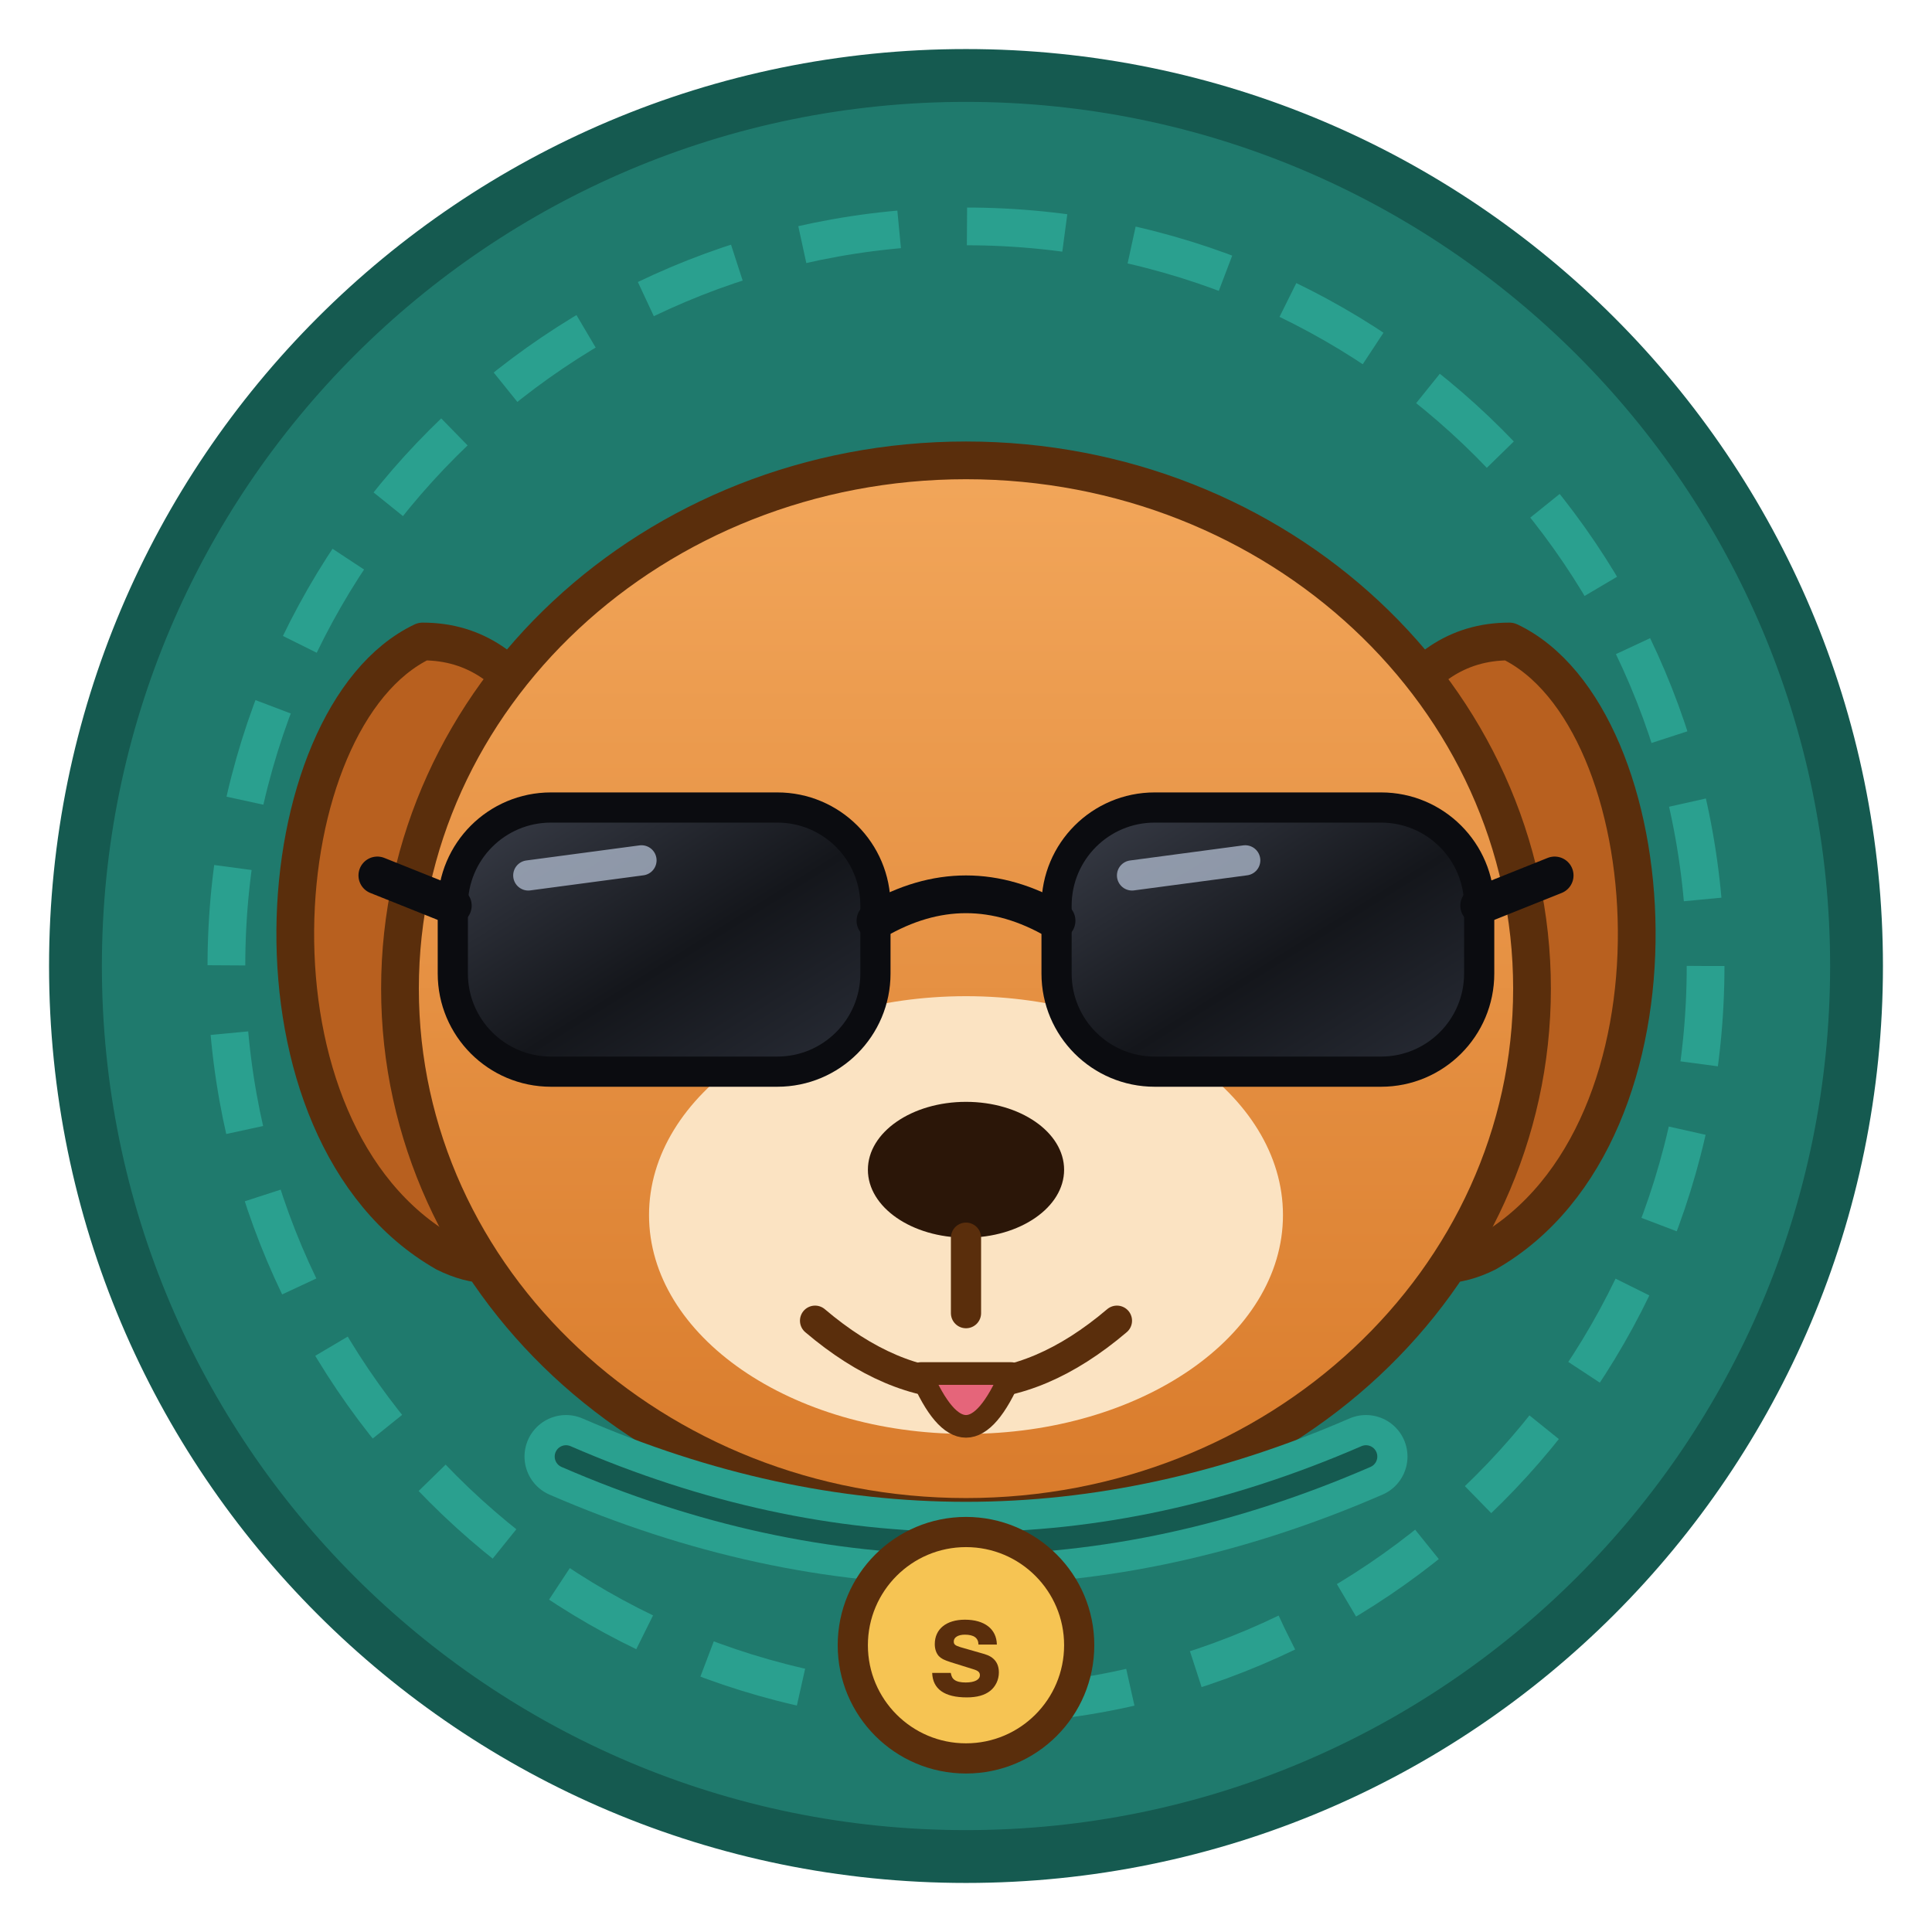
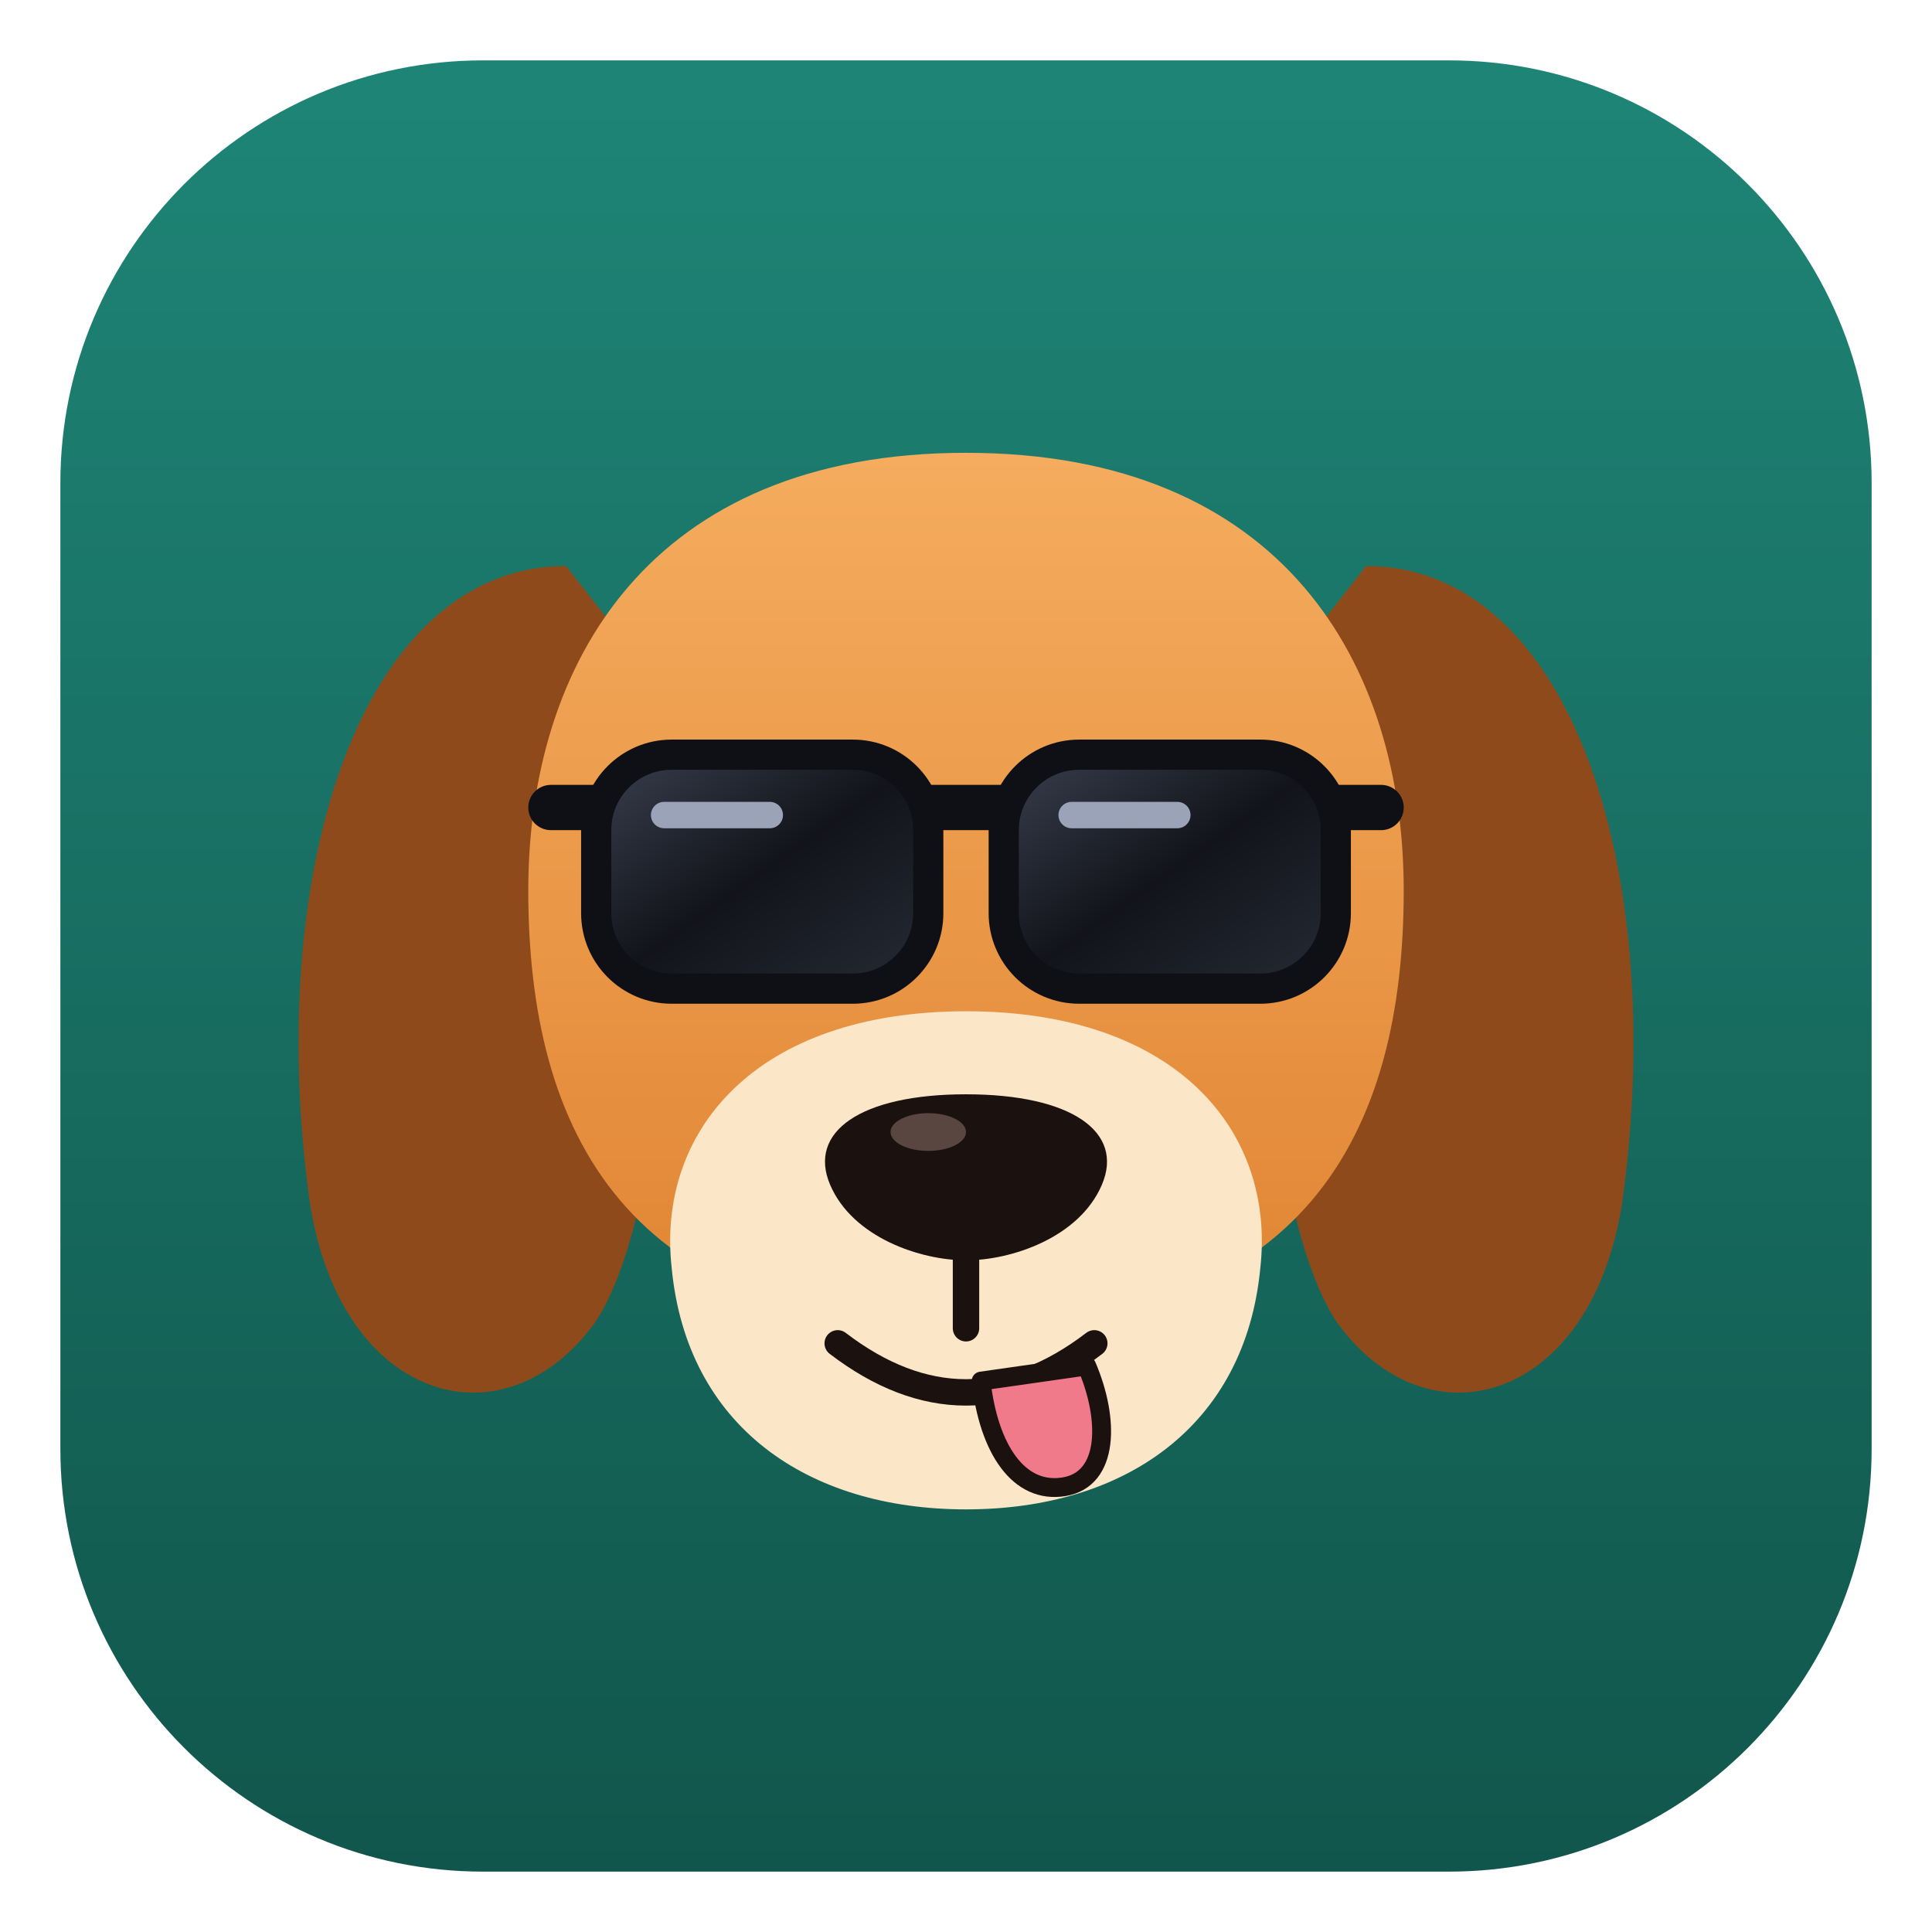
<svg xmlns="http://www.w3.org/2000/svg" viewBox="0 0 512 512" width="512" height="512">
  <defs>
+     <linearGradient id="bg" x1="0" y1="0" x2="0" y2="1">
+       <stop offset="0" stop-color="#1E8576" />
+       <stop offset="1" stop-color="#11564C" />
+     </linearGradient>
    <linearGradient id="fur" x1="0" y1="0" x2="0" y2="1">
-       <stop offset="0" stop-color="#F2A65A" />
-       <stop offset="1" stop-color="#D97B2B" />
+       <stop offset="0" stop-color="#F5AC5E" />
+       <stop offset="1" stop-color="#E08533" />
    </linearGradient>
-     <linearGradient id="glass" x1="0" y1="0" x2="1" y2="1">
-       <stop offset="0" stop-color="#3B3F4A" />
-       <stop offset="0.55" stop-color="#14161B" />
-       <stop offset="1" stop-color="#2A2E38" />
+     <linearGradient id="lens" x1="0" y1="0" x2="1" y2="1">
+       <stop offset="0" stop-color="#3A4050" />
+       <stop offset="0.5" stop-color="#12141A" />
+       <stop offset="1" stop-color="#262B36" />
    </linearGradient>
  </defs>
-   <circle cx="256" cy="256" r="236" fill="#1F7A6D" />
-   <circle cx="256" cy="256" r="236" fill="none" stroke="#155A50" stroke-width="14" />
-   <circle cx="256" cy="256" r="196" fill="none" stroke="#2AA08F" stroke-width="10" stroke-dasharray="26 18" />
-   <path d="M112 170 C 70 190, 62 300, 118 332 C 150 348, 172 300, 160 240 C 152 200, 140 170, 112 170 Z" fill="#B8601F" stroke="#5A2E0C" stroke-width="10" stroke-linejoin="round" />
-   <path d="M400 170 C 442 190, 450 300, 394 332 C 362 348, 340 300, 352 240 C 360 200, 372 170, 400 170 Z" fill="#B8601F" stroke="#5A2E0C" stroke-width="10" stroke-linejoin="round" />
-   <ellipse cx="256" cy="262" rx="150" ry="140" fill="url(#fur)" stroke="#5A2E0C" stroke-width="10" />
-   <ellipse cx="256" cy="322" rx="84" ry="58" fill="#FBE3C2" />
-   <rect x="120" y="214" width="112" height="70" rx="26" fill="url(#glass)" stroke="#0B0C10" stroke-width="8" />
-   <rect x="280" y="214" width="112" height="70" rx="26" fill="url(#glass)" stroke="#0B0C10" stroke-width="8" />
-   <path d="M232 244 Q 256 230 280 244" fill="none" stroke="#0B0C10" stroke-width="10" stroke-linecap="round" />
-   <path d="M120 240 L 100 232" stroke="#0B0C10" stroke-width="10" stroke-linecap="round" />
-   <path d="M392 240 L 412 232" stroke="#0B0C10" stroke-width="10" stroke-linecap="round" />
-   <path d="M140 232 L 170 228" stroke="#A9B4C7" stroke-width="8" stroke-linecap="round" opacity="0.8" />
-   <path d="M300 232 L 330 228" stroke="#A9B4C7" stroke-width="8" stroke-linecap="round" opacity="0.8" />
-   <ellipse cx="256" cy="310" rx="26" ry="18" fill="#2B1608" />
-   <path d="M256 328 L 256 348" stroke="#5A2E0C" stroke-width="8" stroke-linecap="round" />
-   <path d="M216 350 Q 256 384 296 350" fill="none" stroke="#5A2E0C" stroke-width="8" stroke-linecap="round" />
-   <path d="M244 364 Q 256 392 268 364 Z" fill="#E5657A" stroke="#5A2E0C" stroke-width="6" stroke-linejoin="round" />
-   <path d="M150 386 Q 256 432 362 386" fill="none" stroke="#2AA08F" stroke-width="22" stroke-linecap="round" />
-   <path d="M150 386 Q 256 432 362 386" fill="none" stroke="#155A50" stroke-width="6" stroke-linecap="round" />
-   <circle cx="256" cy="436" r="30" fill="#F6C453" stroke="#5A2E0C" stroke-width="8" />
-   <text x="256" y="449" font-family="Helvetica, Arial, sans-serif" font-weight="700" font-size="36" text-anchor="middle" fill="#5A2E0C">s</text>
+   <rect x="16" y="16" width="480" height="480" rx="112" fill="url(#bg)" />
+   <path d="M150 150 C 96 150, 70 230, 82 318 C 90 372, 134 384, 158 350 C 176 322, 178 250, 186 196 Z" fill="#8E4A1A" />
+   <path d="M362 150 C 416 150, 442 230, 430 318 C 422 372, 378 384, 354 350 C 336 322, 334 250, 326 196 Z" fill="#8E4A1A" />
+   <path d="M256 120 C 340 120, 372 176, 372 236 C 372 300, 346 352, 256 352 C 166 352, 140 300, 140 236 C 140 176, 172 120, 256 120 Z" fill="url(#fur)" />
+   <path d="M256 268 C 312 268, 338 300, 334 336 C 330 378, 298 400, 256 400 C 214 400, 182 378, 178 336 C 174 300, 200 268, 256 268 Z" fill="#FCE6C8" />
+   <path d="M146 214 H 366" stroke="#0E1015" stroke-width="12" stroke-linecap="round" />
+   <rect x="158" y="200" width="88" height="62" rx="20" fill="url(#lens)" stroke="#0E1015" stroke-width="8" />
+   <rect x="266" y="200" width="88" height="62" rx="20" fill="url(#lens)" stroke="#0E1015" stroke-width="8" />
+   <path d="M176 216 L 204 216" stroke="#9AA3B8" stroke-width="7" stroke-linecap="round" />
+   <path d="M284 216 L 312 216" stroke="#9AA3B8" stroke-width="7" stroke-linecap="round" />
+   <path d="M256 290 C 284 290, 298 300, 292 314 C 286 328, 268 334, 256 334 C 244 334, 226 328, 220 314 C 214 300, 228 290, 256 290 Z" fill="#1B1210" />
+   <ellipse cx="246" cy="300" rx="10" ry="5" fill="#5A4640" />
+   <path d="M256 334 V 352" stroke="#1B1210" stroke-width="7" stroke-linecap="round" />
+   <path d="M222 356 Q 256 382 290 356" fill="none" stroke="#1B1210" stroke-width="7" stroke-linecap="round" />
+   <path d="M260 366 C 262 384, 270 396, 282 394 C 294 392, 294 376, 288 362 Z" fill="#F07A8A" stroke="#1B1210" stroke-width="5" stroke-linejoin="round" />
</svg>
